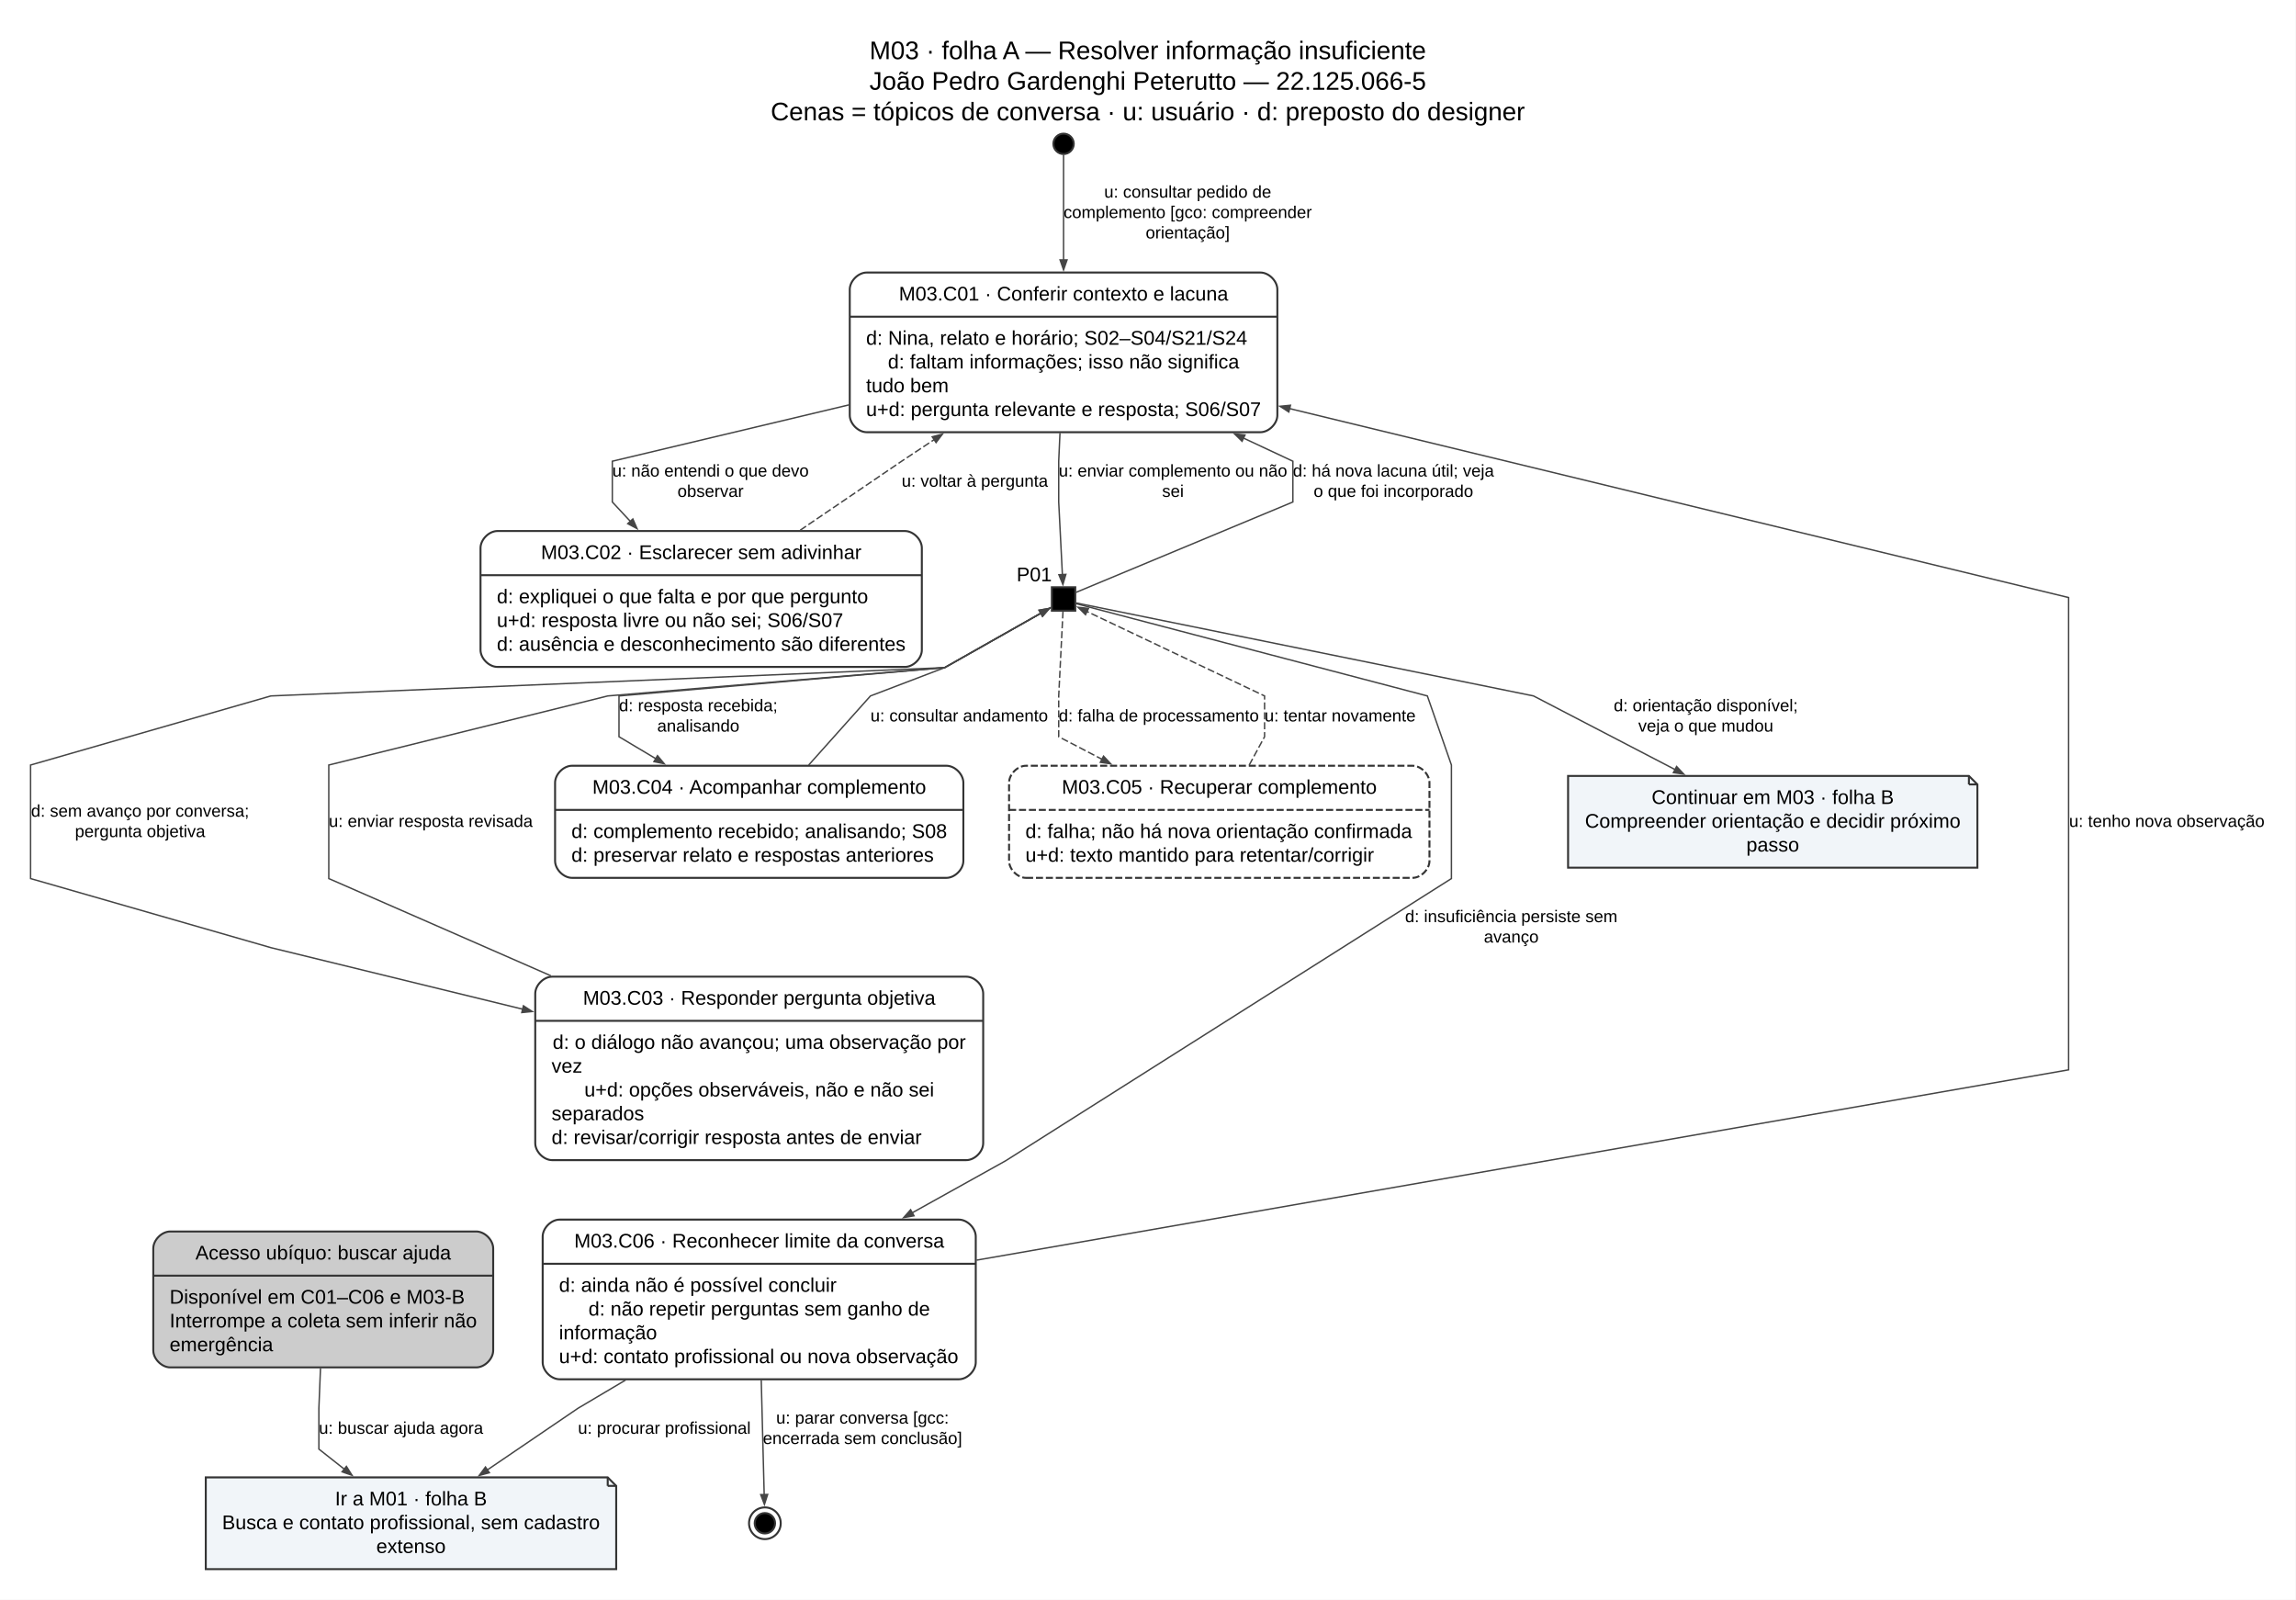
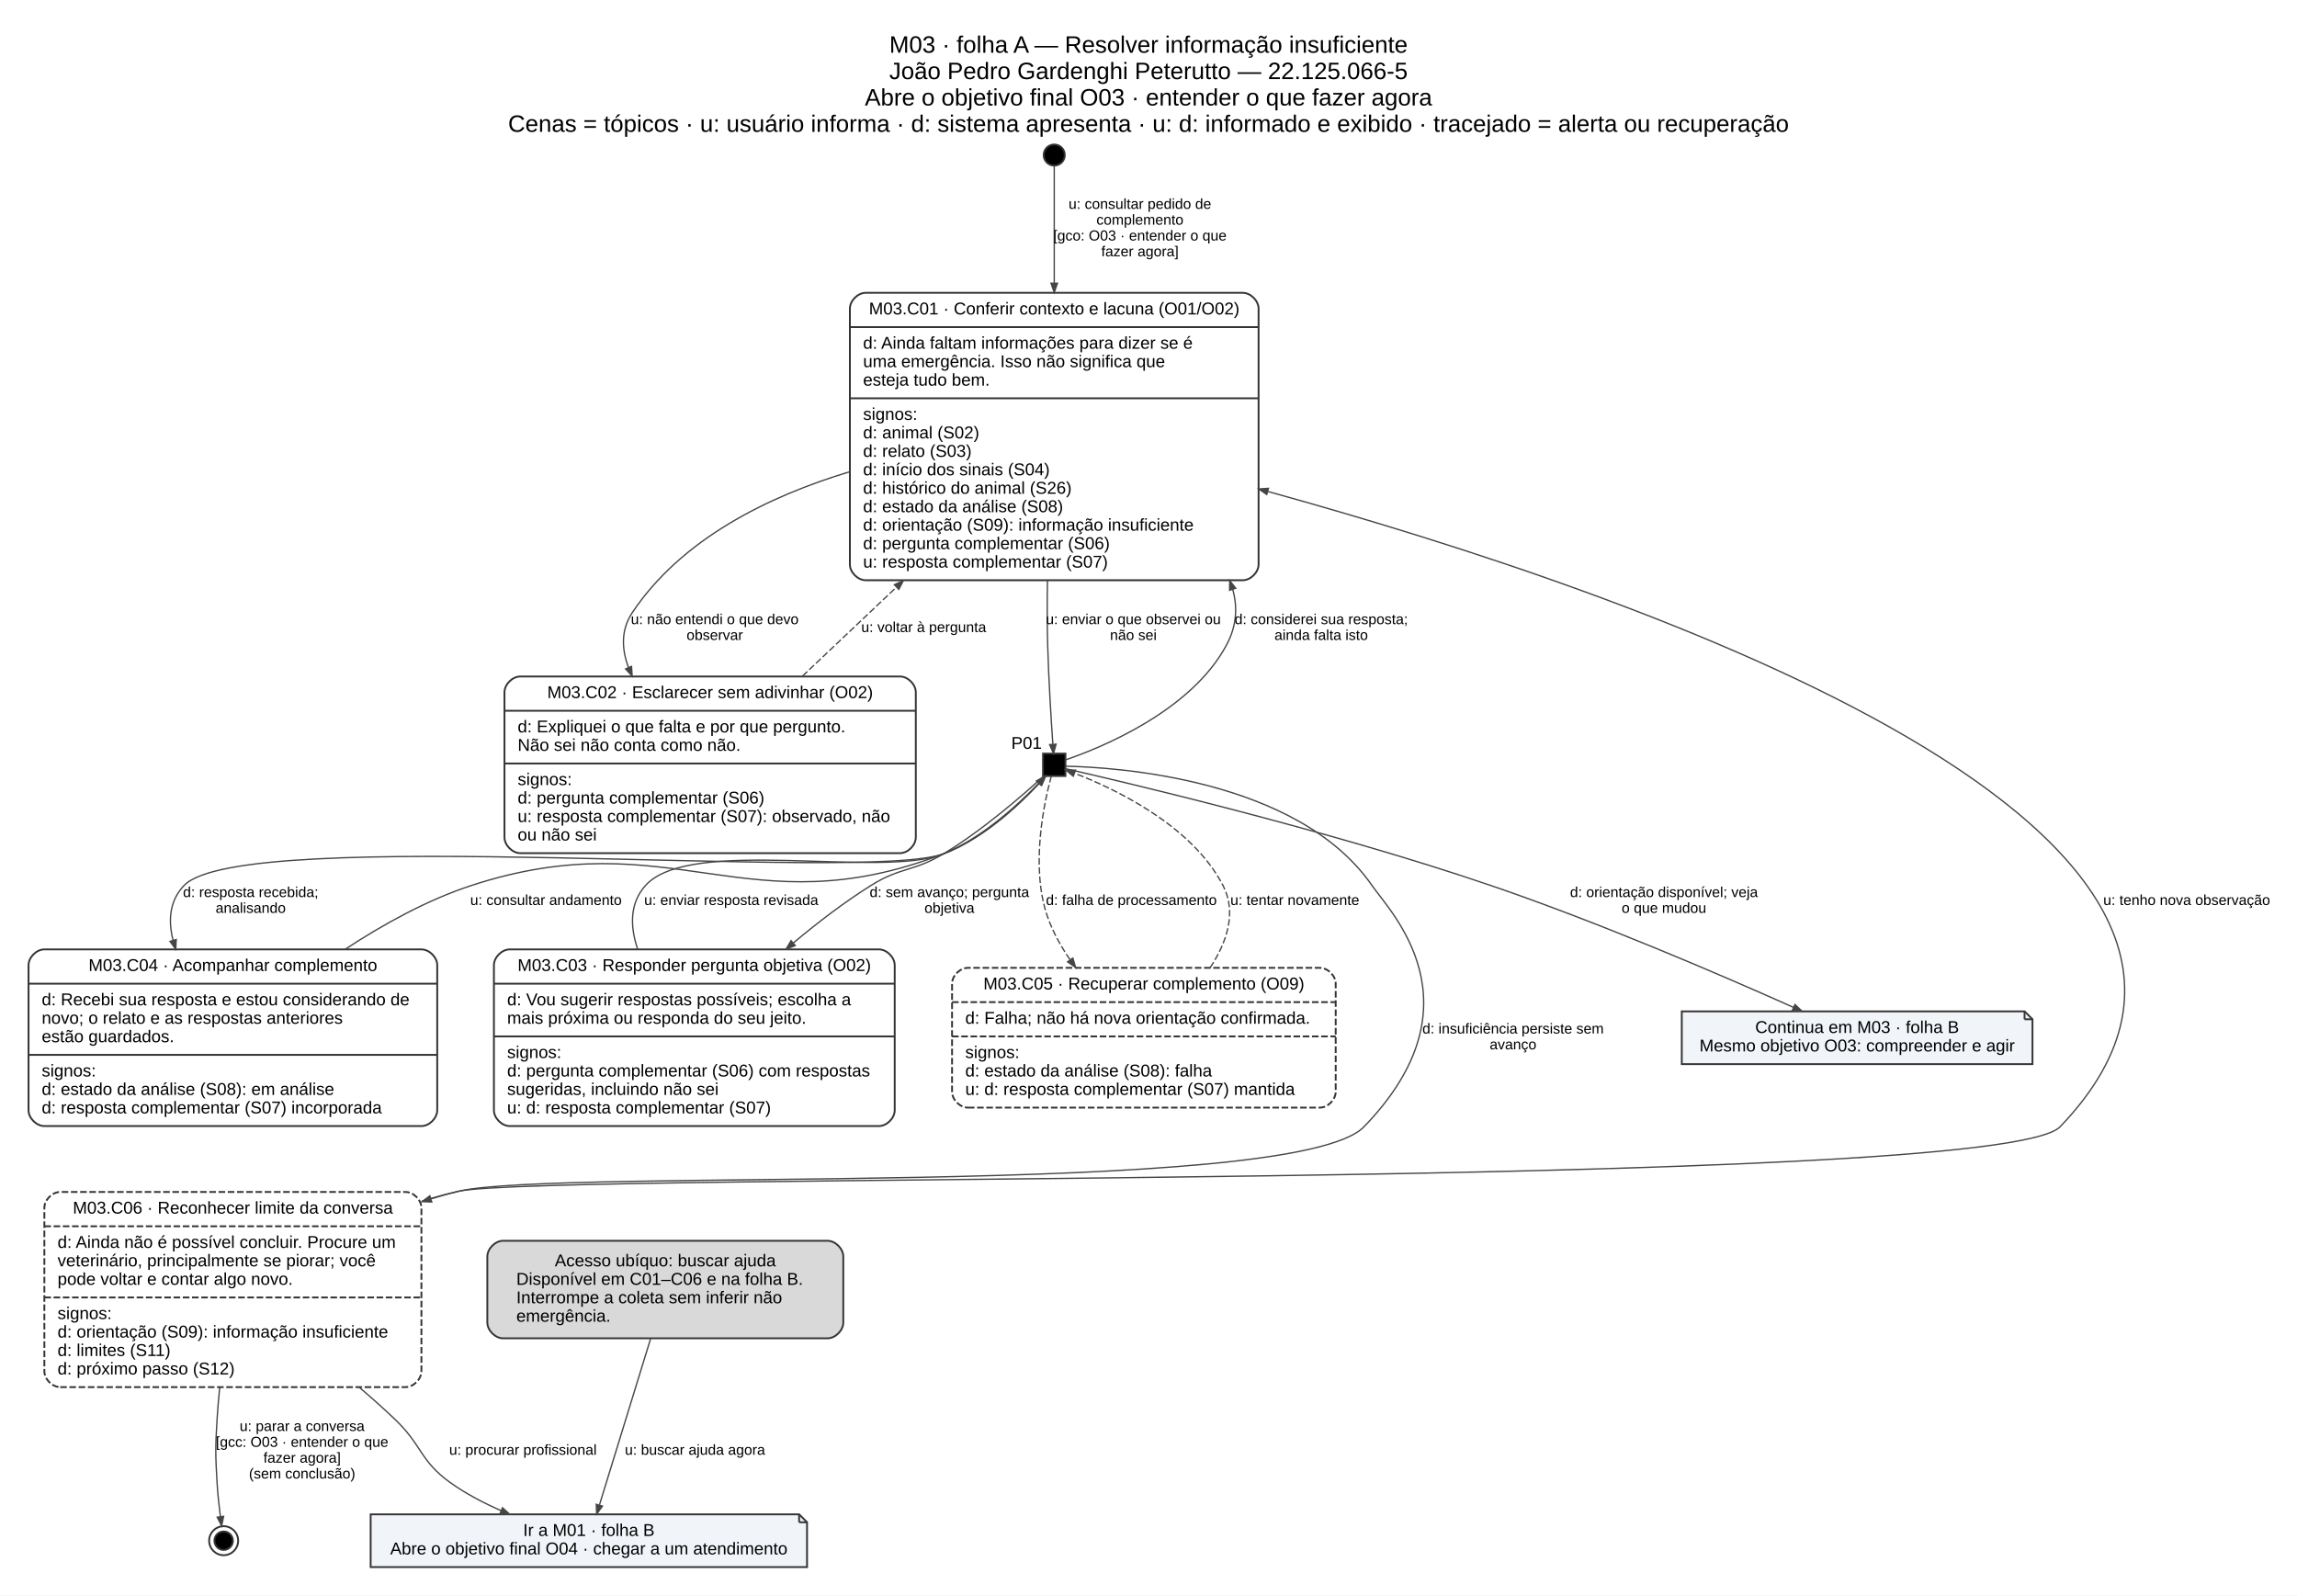
- <svg xmlns="http://www.w3.org/2000/svg" width="1622pt" height="1130pt" viewBox="0.00 0.00 1622.00 1130.00">
-   <g id="graph0" class="graph" transform="scale(1 1) rotate(0) translate(21.6 1108.4)">
-     <polygon fill="white" stroke="none" points="-21.6,21.6 -21.6,-1108.4 1600.11,-1108.4 1600.11,21.6 -21.6,21.6" />
-     <text xml:space="preserve" text-anchor="middle" x="789.25" y="-1066.6" font-family="Arial" font-size="18.00">M03 · folha A — Resolver informação insuficiente</text>
-     <text xml:space="preserve" text-anchor="middle" x="789.25" y="-1045" font-family="Arial" font-size="18.00">João Pedro Gardenghi Peterutto — 22.125.066-5</text>
-     <text xml:space="preserve" text-anchor="middle" x="789.25" y="-1023.4" font-family="Arial" font-size="18.00">Cenas = tópicos de conversa · u: usuário · d: preposto do designer</text>
+ <svg xmlns="http://www.w3.org/2000/svg" width="1742pt" height="1210pt" viewBox="0.00 0.00 1742.20 1210.20">
+   <g id="graph0" class="graph" transform="scale(1 1) rotate(0) translate(21.6 1188.6)">
+     <polygon fill="white" stroke="transparent" points="-21.6,21.6 -21.6,-1188.6 1720.6,-1188.6 1720.6,21.6 -21.6,21.6" />
+     <text text-anchor="middle" x="849.5" y="-1148.6" font-family="Arial" font-size="18.00">M03 · folha A — Resolver informação insuficiente</text>
+     <text text-anchor="middle" x="849.5" y="-1128.6" font-family="Arial" font-size="18.00">João Pedro Gardenghi Peterutto — 22.125.066-5</text>
+     <text text-anchor="middle" x="849.5" y="-1108.6" font-family="Arial" font-size="18.00">Abre o objetivo final O03 · entender o que fazer agora</text>
+     <text text-anchor="middle" x="849.5" y="-1088.6" font-family="Arial" font-size="18.00">Cenas = tópicos · u: usuário informa · d: sistema apresenta · u: d: informado e exibido · tracejado = alerta ou recuperação</text>
    <g id="node1" class="node">
-       <path fill="none" stroke="#343434" stroke-width="1.4" d="M590.71,-803.1C590.71,-803.1 868.78,-803.1 868.78,-803.1 874.78,-803.1 880.78,-809.1 880.78,-815.1 880.78,-815.1 880.78,-903.9 880.78,-903.9 880.78,-909.9 874.78,-915.9 868.78,-915.9 868.78,-915.9 590.71,-915.9 590.71,-915.9 584.71,-915.9 578.71,-909.9 578.71,-903.9 578.71,-903.9 578.71,-815.1 578.71,-815.1 578.71,-809.1 584.71,-803.1 590.71,-803.1" />
-       <text xml:space="preserve" text-anchor="middle" x="729.75" y="-896.1" font-family="Arial" font-size="14.00">M03.C01 · Conferir contexto e lacuna</text>
-       <polyline fill="none" stroke="#343434" stroke-width="1.4" points="578.71,-884.7 880.78,-884.7" />
-       <text xml:space="preserve" text-anchor="start" x="590.23" y="-864.9" font-family="Arial" font-size="14.00">d: Nina, relato e horário; S02–S04/S21/S24</text>
-       <text xml:space="preserve" text-anchor="middle" x="729.75" y="-848.1" font-family="Arial" font-size="14.00">d: faltam informações; isso não significa</text>
-       <text xml:space="preserve" text-anchor="start" x="590.23" y="-831.3" font-family="Arial" font-size="14.00">tudo bem</text>
-       <text xml:space="preserve" text-anchor="start" x="590.23" y="-814.5" font-family="Arial" font-size="14.00">u+d: pergunta relevante e resposta; S06/S07</text>
+       <ellipse fill="black" stroke="#343434" stroke-width="1.4" cx="778" cy="-1071" rx="8" ry="8" />
+     </g>
+     <g id="node2" class="node">
+       <path fill="none" stroke="#343434" stroke-width="1.4" d="M635,-748.5C635,-748.5 921,-748.5 921,-748.5 927,-748.5 933,-754.5 933,-760.5 933,-760.5 933,-954.5 933,-954.5 933,-960.5 927,-966.5 921,-966.5 921,-966.5 635,-966.5 635,-966.5 629,-966.5 623,-960.5 623,-954.5 623,-954.5 623,-760.5 623,-760.5 623,-754.5 629,-748.5 635,-748.5" />
+       <text text-anchor="middle" x="778" y="-950.1" font-family="Arial" font-size="13.00">M03.C01 · Conferir contexto e lacuna (O01/O02)</text>
+       <polyline fill="none" stroke="#343434" stroke-width="1.4" points="623,-940.5 933,-940.5 " />
+       <text text-anchor="start" x="633" y="-924.1" font-family="Arial" font-size="13.00">d: Ainda faltam informações para dizer se é</text>
+       <text text-anchor="start" x="633" y="-910.1" font-family="Arial" font-size="13.00"> uma emergência. Isso não significa que</text>
+       <text text-anchor="start" x="633" y="-896.1" font-family="Arial" font-size="13.00"> esteja tudo bem.</text>
+       <polyline fill="none" stroke="#343434" stroke-width="1.4" points="623,-886.5 933,-886.5 " />
+       <text text-anchor="start" x="633" y="-870.1" font-family="Arial" font-size="13.00">signos:</text>
+       <text text-anchor="start" x="633" y="-856.1" font-family="Arial" font-size="13.00">d: animal (S02)</text>
+       <text text-anchor="start" x="633" y="-842.1" font-family="Arial" font-size="13.00">d: relato (S03)</text>
+       <text text-anchor="start" x="633" y="-828.1" font-family="Arial" font-size="13.00">d: início dos sinais (S04)</text>
+       <text text-anchor="start" x="633" y="-814.1" font-family="Arial" font-size="13.00">d: histórico do animal (S26)</text>
+       <text text-anchor="start" x="633" y="-800.1" font-family="Arial" font-size="13.00">d: estado da análise (S08)</text>
+       <text text-anchor="start" x="633" y="-786.1" font-family="Arial" font-size="13.00">d: orientação (S09): informação insuficiente</text>
+       <text text-anchor="start" x="633" y="-772.1" font-family="Arial" font-size="13.00">d: pergunta complementar (S06)</text>
+       <text text-anchor="start" x="633" y="-758.1" font-family="Arial" font-size="13.00">u: resposta complementar (S07)</text>
+     </g>
+     <g id="edge2" class="edge">
+       <path fill="none" stroke="#454545" d="M778,-1062.96C778,-1048.12 778,-1011.83 778,-973.87" />
+       <polygon fill="#454545" stroke="#454545" points="780.45,-973.77 778,-966.77 775.55,-973.77 780.45,-973.77" />
+       <text text-anchor="middle" x="843" y="-1030.2" font-family="Arial" font-size="11.00">u: consultar pedido de</text>
+       <text text-anchor="middle" x="843" y="-1018.2" font-family="Arial" font-size="11.00">complemento</text>
+       <text text-anchor="middle" x="843" y="-1006.2" font-family="Arial" font-size="11.00">[gco: O03 · entender o que</text>
+       <text text-anchor="middle" x="843" y="-994.2" font-family="Arial" font-size="11.00">fazer agora]</text>
    </g>
    <g id="node3" class="node">
-       <path fill="none" stroke="#343434" stroke-width="1.4" d="M329.86,-637.3C329.86,-637.3 617.63,-637.3 617.63,-637.3 623.63,-637.3 629.63,-643.3 629.63,-649.3 629.63,-649.3 629.63,-721.3 629.63,-721.3 629.63,-727.3 623.63,-733.3 617.63,-733.3 617.63,-733.3 329.86,-733.3 329.86,-733.3 323.86,-733.3 317.86,-727.3 317.86,-721.3 317.86,-721.3 317.86,-649.3 317.86,-649.3 317.86,-643.3 323.86,-637.3 329.86,-637.3" />
-       <text xml:space="preserve" text-anchor="middle" x="473.75" y="-713.5" font-family="Arial" font-size="14.00">M03.C02 · Esclarecer sem adivinhar</text>
-       <polyline fill="none" stroke="#343434" stroke-width="1.4" points="317.86,-702.1 629.63,-702.1" />
-       <text xml:space="preserve" text-anchor="start" x="329.38" y="-682.3" font-family="Arial" font-size="14.00">d: expliquei o que falta e por que pergunto</text>
-       <text xml:space="preserve" text-anchor="start" x="329.38" y="-665.5" font-family="Arial" font-size="14.00">u+d: resposta livre ou não sei; S06/S07</text>
-       <text xml:space="preserve" text-anchor="start" x="329.38" y="-648.7" font-family="Arial" font-size="14.00">d: ausência e desconhecimento são diferentes</text>
+       <path fill="none" stroke="#343434" stroke-width="1.4" d="M373,-541.5C373,-541.5 661,-541.5 661,-541.5 667,-541.5 673,-547.5 673,-553.5 673,-553.5 673,-663.5 673,-663.5 673,-669.5 667,-675.5 661,-675.5 661,-675.5 373,-675.5 373,-675.5 367,-675.5 361,-669.5 361,-663.5 361,-663.5 361,-553.5 361,-553.5 361,-547.5 367,-541.5 373,-541.5" />
+       <text text-anchor="middle" x="517" y="-659.1" font-family="Arial" font-size="13.00">M03.C02 · Esclarecer sem adivinhar (O02)</text>
+       <polyline fill="none" stroke="#343434" stroke-width="1.4" points="361,-649.5 673,-649.5 " />
+       <text text-anchor="start" x="371" y="-633.1" font-family="Arial" font-size="13.00">d: Expliquei o que falta e por que pergunto.</text>
+       <text text-anchor="start" x="371" y="-619.1" font-family="Arial" font-size="13.00"> Não sei não conta como não.</text>
+       <polyline fill="none" stroke="#343434" stroke-width="1.4" points="361,-609.5 673,-609.5 " />
+       <text text-anchor="start" x="371" y="-593.1" font-family="Arial" font-size="13.00">signos:</text>
+       <text text-anchor="start" x="371" y="-579.1" font-family="Arial" font-size="13.00">d: pergunta complementar (S06)</text>
+       <text text-anchor="start" x="371" y="-565.1" font-family="Arial" font-size="13.00">u: resposta complementar (S07): observado, não</text>
+       <text text-anchor="start" x="371" y="-551.1" font-family="Arial" font-size="13.00"> ou não sei</text>
+     </g>
+     <g id="edge3" class="edge">
+       <path fill="none" stroke="#454545" d="M622.84,-830.79C560.76,-812.06 495.25,-779.74 458,-724 449.27,-710.94 449.78,-696.43 455.1,-682.24" />
+       <polygon fill="#454545" stroke="#454545" points="457.38,-683.15 457.87,-675.75 452.87,-681.23 457.38,-683.15" />
+       <text text-anchor="middle" x="520.5" y="-715.2" font-family="Arial" font-size="11.00">u: não entendi o que devo</text>
+       <text text-anchor="middle" x="520.5" y="-703.2" font-family="Arial" font-size="11.00">observar</text>
+     </g>
+     <g id="node5" class="node">
+       <polygon fill="black" stroke="#343434" stroke-width="1.4" points="786.5,-617 769.5,-617 769.5,-600 786.5,-600 786.5,-617" />
+       <text text-anchor="middle" x="757" y="-620.6" font-family="Arial" font-size="13.00">P01</text>
+     </g>
+     <g id="edge5" class="edge">
+       <path fill="none" stroke="#454545" d="M772.87,-748.32C772.58,-732.13 772.57,-715.62 773,-700 773.74,-673.26 775.7,-642.14 776.94,-624.23" />
+       <polygon fill="#454545" stroke="#454545" points="779.4,-624.16 777.45,-617 774.51,-623.81 779.4,-624.16" />
+       <text text-anchor="middle" x="838" y="-715.2" font-family="Arial" font-size="11.00">u: enviar o que observei ou</text>
+       <text text-anchor="middle" x="838" y="-703.2" font-family="Arial" font-size="11.00">não sei</text>
    </g>
    <g id="edge4" class="edge">
-       <path fill="none" stroke="#454545" d="M578.29,-822.44C496.04,-802.86 410.97,-782.6 410.97,-782.6 410.97,-782.6 410.97,-753.8 410.97,-753.8 410.97,-753.8 416.32,-748.04 423.9,-739.9" />
-       <polygon fill="#454545" stroke="#454545" points="425.46,-741.82 428.43,-735.02 421.87,-738.48 425.46,-741.82" />
-       <text xml:space="preserve" text-anchor="middle" x="480.36" y="-771.8" font-family="Arial" font-size="12.00">u: não entendi o que devo</text>
-       <text xml:space="preserve" text-anchor="middle" x="480.36" y="-757.4" font-family="Arial" font-size="12.00">observar</text>
-     </g>
-     <g id="node5" class="node">
-       <polygon fill="black" stroke="#343434" stroke-width="1.4" points="738.03,-693.58 721.47,-693.58 721.47,-677.02 738.03,-677.02 738.03,-693.58" />
-       <text xml:space="preserve" text-anchor="middle" x="709.01" y="-697.78" font-family="Arial" font-size="14.00">P01</text>
+       <path fill="none" stroke="#454545" stroke-dasharray="5,2" d="M587.09,-675.83C609.05,-696.61 633.94,-720.17 658.33,-743.25" />
+       <polygon fill="#454545" stroke="#454545" points="656.75,-745.13 663.52,-748.16 660.12,-741.57 656.75,-745.13" />
+       <text text-anchor="middle" x="679" y="-709.2" font-family="Arial" font-size="11.00">u: voltar à pergunta</text>
+     </g>
+     <g id="node4" class="node">
+       <path fill="none" stroke="#343434" stroke-width="1.4" d="M365,-334.5C365,-334.5 645,-334.5 645,-334.5 651,-334.5 657,-340.5 657,-346.5 657,-346.5 657,-456.5 657,-456.5 657,-462.5 651,-468.5 645,-468.5 645,-468.5 365,-468.5 365,-468.5 359,-468.5 353,-462.5 353,-456.5 353,-456.5 353,-346.5 353,-346.5 353,-340.5 359,-334.5 365,-334.5" />
+       <text text-anchor="middle" x="505" y="-452.1" font-family="Arial" font-size="13.00">M03.C03 · Responder pergunta objetiva (O02)</text>
+       <polyline fill="none" stroke="#343434" stroke-width="1.4" points="353,-442.5 657,-442.5 " />
+       <text text-anchor="start" x="363" y="-426.1" font-family="Arial" font-size="13.00">d: Vou sugerir respostas possíveis; escolha a</text>
+       <text text-anchor="start" x="363" y="-412.1" font-family="Arial" font-size="13.00"> mais próxima ou responda do seu jeito.</text>
+       <polyline fill="none" stroke="#343434" stroke-width="1.4" points="353,-402.5 657,-402.5 " />
+       <text text-anchor="start" x="363" y="-386.1" font-family="Arial" font-size="13.00">signos:</text>
+       <text text-anchor="start" x="363" y="-372.1" font-family="Arial" font-size="13.00">d: pergunta complementar (S06) com respostas</text>
+       <text text-anchor="start" x="363" y="-358.1" font-family="Arial" font-size="13.00"> sugeridas, incluindo não sei</text>
+       <text text-anchor="start" x="363" y="-344.1" font-family="Arial" font-size="13.00">u: d: resposta complementar (S07)</text>
+     </g>
+     <g id="edge9" class="edge">
+       <path fill="none" stroke="#454545" d="M462.02,-468.65C456.23,-485.93 455.85,-503.49 468,-517 501.77,-554.55 647.24,-521.91 694,-541 723.45,-553.03 751.03,-578.66 766.11,-594.35" />
+       <polygon fill="#454545" stroke="#454545" points="764.5,-596.22 771.07,-599.64 768.07,-592.86 764.5,-596.22" />
+       <text text-anchor="middle" x="533" y="-502.2" font-family="Arial" font-size="11.00">u: enviar resposta revisada</text>
+     </g>
+     <g id="edge10" class="edge">
+       <path fill="none" stroke="#454545" d="M786.56,-612.24C811.16,-620.63 882.03,-648.59 909,-700 916.36,-714.03 917.15,-727.93 913.45,-741.32" />
+       <polygon fill="#454545" stroke="#454545" points="911.02,-740.86 911.11,-748.27 915.66,-742.42 911.02,-740.86" />
+       <text text-anchor="middle" x="980.5" y="-715.2" font-family="Arial" font-size="11.00">d: considerei sua resposta;</text>
+       <text text-anchor="middle" x="980.5" y="-703.2" font-family="Arial" font-size="11.00">ainda falta isto</text>
+     </g>
+     <g id="edge8" class="edge">
+       <path fill="none" stroke="#454545" d="M769.71,-599.73C755.23,-586.42 723.98,-558.99 694,-541 671.13,-527.28 661.61,-531.15 639,-517 618.9,-504.42 598.69,-488.97 580.28,-473.53" />
+       <polygon fill="#454545" stroke="#454545" points="581.56,-471.4 574.63,-468.74 578.39,-475.14 581.56,-471.4" />
+       <text text-anchor="middle" x="698.5" y="-508.2" font-family="Arial" font-size="11.00">d: sem avanço; pergunta</text>
+       <text text-anchor="middle" x="698.5" y="-496.2" font-family="Arial" font-size="11.00">objetiva</text>
+     </g>
+     <g id="node6" class="node">
+       <path fill="none" stroke="#343434" stroke-width="1.4" d="M12,-334.5C12,-334.5 298,-334.5 298,-334.5 304,-334.5 310,-340.5 310,-346.5 310,-346.5 310,-456.5 310,-456.5 310,-462.5 304,-468.5 298,-468.5 298,-468.5 12,-468.5 12,-468.5 6,-468.5 0,-462.5 0,-456.5 0,-456.5 0,-346.5 0,-346.5 0,-340.5 6,-334.5 12,-334.5" />
+       <text text-anchor="middle" x="155" y="-452.1" font-family="Arial" font-size="13.00">M03.C04 · Acompanhar complemento</text>
+       <polyline fill="none" stroke="#343434" stroke-width="1.4" points="0,-442.5 310,-442.5 " />
+       <text text-anchor="start" x="10" y="-426.1" font-family="Arial" font-size="13.00">d: Recebi sua resposta e estou considerando de</text>
+       <text text-anchor="start" x="10" y="-412.1" font-family="Arial" font-size="13.00"> novo; o relato e as respostas anteriores</text>
+       <text text-anchor="start" x="10" y="-398.1" font-family="Arial" font-size="13.00"> estão guardados.</text>
+       <polyline fill="none" stroke="#343434" stroke-width="1.4" points="0,-388.5 310,-388.5 " />
+       <text text-anchor="start" x="10" y="-372.1" font-family="Arial" font-size="13.00">signos:</text>
+       <text text-anchor="start" x="10" y="-358.1" font-family="Arial" font-size="13.00">d: estado da análise (S08): em análise</text>
+       <text text-anchor="start" x="10" y="-344.1" font-family="Arial" font-size="13.00">d: resposta complementar (S07) incorporada</text>
    </g>
    <g id="edge6" class="edge">
-       <path fill="none" stroke="#454545" d="M727.22,-802.54C726.71,-791.17 726.32,-782.6 726.32,-782.6 726.32,-782.6 726.32,-753.8 726.32,-753.8 726.32,-753.8 727.91,-722.48 728.92,-702.51" />
-       <polygon fill="#454545" stroke="#454545" points="731.37,-702.67 729.28,-695.55 726.47,-702.42 731.37,-702.67" />
-       <text xml:space="preserve" text-anchor="middle" x="807.03" y="-771.8" font-family="Arial" font-size="12.00">u: enviar complemento ou não</text>
-       <text xml:space="preserve" text-anchor="middle" x="807.03" y="-757.4" font-family="Arial" font-size="12.00">sei</text>
-     </g>
-     <g id="node2" class="node">
-       <ellipse fill="black" stroke="#343434" stroke-width="1.4" cx="729.75" cy="-1006.8" rx="7.2" ry="7.2" />
-     </g>
-     <g id="edge3" class="edge">
-       <path fill="none" stroke="#454545" d="M729.75,-999.18C729.75,-985.78 729.75,-954.21 729.75,-924.57" />
-       <polygon fill="#454545" stroke="#454545" points="732.2,-924.79 729.75,-917.79 727.3,-924.79 732.2,-924.79" />
-       <text xml:space="preserve" text-anchor="middle" x="817.46" y="-968.8" font-family="Arial" font-size="12.00">u: consultar pedido de</text>
-       <text xml:space="preserve" text-anchor="middle" x="817.46" y="-954.4" font-family="Arial" font-size="12.00">complemento [gco: compreender</text>
-       <text xml:space="preserve" text-anchor="middle" x="817.46" y="-940" font-family="Arial" font-size="12.00">orientação]</text>
-     </g>
-     <g id="edge5" class="edge">
-       <path fill="none" stroke="#454545" stroke-dasharray="5,2" d="M543.72,-733.89C579.39,-758.15 615.35,-782.6 615.35,-782.6 615.35,-782.6 624.89,-788.93 638.45,-797.93" />
-       <polygon fill="#454545" stroke="#454545" points="636.96,-799.88 644.15,-801.71 639.67,-795.79 636.96,-799.88" />
-       <text xml:space="preserve" text-anchor="middle" x="667.05" y="-764.6" font-family="Arial" font-size="12.00">u: voltar à pergunta</text>
-     </g>
-     <g id="node4" class="node">
-       <path fill="none" stroke="#343434" stroke-width="1.4" d="M368.52,-288.9C368.52,-288.9 660.97,-288.9 660.97,-288.9 666.97,-288.9 672.97,-294.9 672.97,-300.9 672.97,-300.9 672.97,-406.5 672.97,-406.5 672.97,-412.5 666.97,-418.5 660.97,-418.5 660.97,-418.5 368.52,-418.5 368.52,-418.5 362.52,-418.5 356.52,-412.5 356.52,-406.5 356.52,-406.5 356.52,-300.9 356.52,-300.9 356.52,-294.9 362.52,-288.9 368.52,-288.9" />
-       <text xml:space="preserve" text-anchor="middle" x="514.75" y="-398.7" font-family="Arial" font-size="14.00">M03.C03 · Responder pergunta objetiva</text>
-       <polyline fill="none" stroke="#343434" stroke-width="1.4" points="356.52,-387.3 672.97,-387.3" />
-       <text xml:space="preserve" text-anchor="middle" x="514.75" y="-367.5" font-family="Arial" font-size="14.00">d: o diálogo não avançou; uma observação por</text>
-       <text xml:space="preserve" text-anchor="start" x="368.04" y="-350.7" font-family="Arial" font-size="14.00">vez</text>
-       <text xml:space="preserve" text-anchor="middle" x="514.75" y="-333.9" font-family="Arial" font-size="14.00">u+d: opções observáveis, não e não sei</text>
-       <text xml:space="preserve" text-anchor="start" x="368.04" y="-317.1" font-family="Arial" font-size="14.00">separados</text>
-       <text xml:space="preserve" text-anchor="start" x="368.04" y="-300.3" font-family="Arial" font-size="14.00">d: revisar/corrigir resposta antes de enviar</text>
-     </g>
-     <g id="edge10" class="edge">
-       <path fill="none" stroke="#454545" d="M367.61,-419.11C289.99,-453.08 210.67,-487.8 210.67,-487.8 210.67,-487.8 210.67,-568 210.67,-568 210.67,-568 407.75,-616.8 407.75,-616.8 407.75,-616.8 645.75,-636.8 645.75,-636.8 645.75,-636.8 689.6,-661.6 713.94,-675.36" />
-       <polygon fill="#454545" stroke="#454545" points="712.46,-677.34 719.76,-678.65 714.87,-673.07 712.46,-677.34" />
-       <text xml:space="preserve" text-anchor="middle" x="282.71" y="-524.3" font-family="Arial" font-size="12.00">u: enviar resposta revisada</text>
+       <path fill="none" stroke="#454545" d="M771.56,-599.9C758.62,-585.28 727.83,-553.56 694,-541 633.95,-518.7 162.34,-563.23 118,-517 106.96,-505.49 105.8,-490.67 109.59,-475.54" />
+       <polygon fill="#454545" stroke="#454545" points="112.02,-475.98 111.67,-468.57 107.32,-474.58 112.02,-475.98" />
+       <text text-anchor="middle" x="168.5" y="-508.2" font-family="Arial" font-size="11.00">d: resposta recebida;</text>
+       <text text-anchor="middle" x="168.5" y="-496.2" font-family="Arial" font-size="11.00">analisando</text>
+     </g>
+     <g id="node7" class="node">
+       <path fill="none" stroke="#343434" stroke-width="1.4" stroke-dasharray="5,2" d="M712.5,-348.5C712.5,-348.5 979.5,-348.5 979.5,-348.5 985.5,-348.5 991.5,-354.5 991.5,-360.5 991.5,-360.5 991.5,-442.5 991.5,-442.5 991.5,-448.5 985.5,-454.5 979.5,-454.5 979.5,-454.5 712.5,-454.5 712.5,-454.5 706.5,-454.5 700.5,-448.5 700.5,-442.5 700.5,-442.5 700.5,-360.5 700.5,-360.5 700.5,-354.5 706.5,-348.5 712.5,-348.5" />
+       <text text-anchor="middle" x="846" y="-438.1" font-family="Arial" font-size="13.00">M03.C05 · Recuperar complemento (O09)</text>
+       <polyline fill="none" stroke="#343434" stroke-width="1.4" stroke-dasharray="5,2" points="700.5,-428.5 991.5,-428.5 " />
+       <text text-anchor="start" x="710.5" y="-412.1" font-family="Arial" font-size="13.00">d: Falha; não há nova orientação confirmada.</text>
+       <polyline fill="none" stroke="#343434" stroke-width="1.4" stroke-dasharray="5,2" points="700.5,-402.5 991.5,-402.5 " />
+       <text text-anchor="start" x="710.5" y="-386.1" font-family="Arial" font-size="13.00">signos:</text>
+       <text text-anchor="start" x="710.5" y="-372.1" font-family="Arial" font-size="13.00">d: estado da análise (S08): falha</text>
+       <text text-anchor="start" x="710.5" y="-358.1" font-family="Arial" font-size="13.00">u: d: resposta complementar (S07) mantida</text>
+     </g>
+     <g id="edge11" class="edge">
+       <path fill="none" stroke="#454545" stroke-dasharray="5,2" d="M775.79,-599.98C770.69,-581.26 759.49,-531.28 773,-493 776.99,-481.7 783.05,-470.78 790.01,-460.66" />
+       <polygon fill="#454545" stroke="#454545" points="792.12,-461.92 794.21,-454.8 788.14,-459.07 792.12,-461.92" />
+       <text text-anchor="middle" x="836.5" y="-502.2" font-family="Arial" font-size="11.00">d: falha de processamento</text>
    </g>
    <g id="node8" class="node">
-       <path fill="none" stroke="#343434" stroke-width="1.4" d="M373.77,-134.1C373.77,-134.1 655.72,-134.1 655.72,-134.1 661.72,-134.1 667.72,-140.1 667.72,-146.1 667.72,-146.1 667.72,-234.9 667.72,-234.9 667.72,-240.9 661.72,-246.9 655.72,-246.9 655.72,-246.9 373.77,-246.9 373.77,-246.9 367.77,-246.9 361.77,-240.9 361.77,-234.9 361.77,-234.9 361.77,-146.1 361.77,-146.1 361.77,-140.1 367.77,-134.1 373.77,-134.1" />
-       <text xml:space="preserve" text-anchor="middle" x="514.75" y="-227.1" font-family="Arial" font-size="14.00">M03.C06 · Reconhecer limite da conversa</text>
-       <polyline fill="none" stroke="#343434" stroke-width="1.4" points="361.77,-215.7 667.72,-215.7" />
-       <text xml:space="preserve" text-anchor="start" x="373.29" y="-195.9" font-family="Arial" font-size="14.00">d: ainda não é possível concluir</text>
-       <text xml:space="preserve" text-anchor="middle" x="514.75" y="-179.1" font-family="Arial" font-size="14.00">d: não repetir perguntas sem ganho de</text>
-       <text xml:space="preserve" text-anchor="start" x="373.29" y="-162.3" font-family="Arial" font-size="14.00">informação</text>
-       <text xml:space="preserve" text-anchor="start" x="373.29" y="-145.5" font-family="Arial" font-size="14.00">u+d: contato profissional ou nova observação</text>
-     </g>
-     <g id="edge11" class="edge">
-       <path fill="none" stroke="#454545" d="M738.46,-689.93C772.1,-703.95 891.75,-753.8 891.75,-753.8 891.75,-753.8 891.75,-782.6 891.75,-782.6 891.75,-782.6 877.12,-789.45 856.65,-799.04" />
-       <polygon fill="#454545" stroke="#454545" points="855.85,-796.71 850.55,-801.9 857.93,-801.15 855.85,-796.71" />
-       <text xml:space="preserve" text-anchor="middle" x="962.79" y="-771.8" font-family="Arial" font-size="12.00">d: há nova lacuna útil; veja</text>
-       <text xml:space="preserve" text-anchor="middle" x="962.79" y="-757.4" font-family="Arial" font-size="12.00">o que foi incorporado</text>
-     </g>
-     <g id="edge9" class="edge">
-       <path fill="none" stroke="#454545" d="M721.07,-679.4C699.61,-667.26 645.75,-636.8 645.75,-636.8 645.75,-636.8 169.75,-616.8 169.75,-616.8 169.75,-616.8 0,-568 0,-568 0,-568 0,-487.8 0,-487.8 0,-487.8 169.75,-439 169.75,-439 169.75,-439 259.63,-417.04 347.64,-395.53" />
-       <polygon fill="#454545" stroke="#454545" points="348.19,-397.92 354.41,-393.88 347.03,-393.16 348.19,-397.92" />
-       <text xml:space="preserve" text-anchor="middle" x="77.37" y="-531.5" font-family="Arial" font-size="12.00">d: sem avanço por conversa;</text>
-       <text xml:space="preserve" text-anchor="middle" x="77.37" y="-517.1" font-family="Arial" font-size="12.00">pergunta objetiva</text>
-     </g>
-     <g id="node6" class="node">
-       <path fill="none" stroke="#343434" stroke-width="1.4" d="M382.53,-488.3C382.53,-488.3 646.96,-488.3 646.96,-488.3 652.96,-488.3 658.96,-494.3 658.96,-500.3 658.96,-500.3 658.96,-555.5 658.96,-555.5 658.96,-561.5 652.96,-567.5 646.96,-567.5 646.96,-567.5 382.53,-567.5 382.53,-567.5 376.53,-567.5 370.53,-561.5 370.53,-555.5 370.53,-555.5 370.53,-500.3 370.53,-500.3 370.53,-494.3 376.53,-488.3 382.53,-488.3" />
-       <text xml:space="preserve" text-anchor="middle" x="514.75" y="-547.7" font-family="Arial" font-size="14.00">M03.C04 · Acompanhar complemento</text>
-       <polyline fill="none" stroke="#343434" stroke-width="1.4" points="370.53,-536.3 658.96,-536.3" />
-       <text xml:space="preserve" text-anchor="start" x="382.05" y="-516.5" font-family="Arial" font-size="14.00">d: complemento recebido; analisando; S08</text>
-       <text xml:space="preserve" text-anchor="start" x="382.05" y="-499.7" font-family="Arial" font-size="14.00">d: preservar relato e respostas anteriores</text>
+       <path fill="none" stroke="#343434" stroke-width="1.4" stroke-dasharray="5,2" d="M24,-136.5C24,-136.5 286,-136.5 286,-136.5 292,-136.5 298,-142.5 298,-148.5 298,-148.5 298,-272.5 298,-272.5 298,-278.5 292,-284.5 286,-284.5 286,-284.5 24,-284.5 24,-284.5 18,-284.5 12,-278.5 12,-272.5 12,-272.5 12,-148.5 12,-148.5 12,-142.5 18,-136.5 24,-136.5" />
+       <text text-anchor="middle" x="155" y="-268.1" font-family="Arial" font-size="13.00">M03.C06 · Reconhecer limite da conversa</text>
+       <polyline fill="none" stroke="#343434" stroke-width="1.4" stroke-dasharray="5,2" points="12,-258.5 298,-258.5 " />
+       <text text-anchor="start" x="22" y="-242.1" font-family="Arial" font-size="13.00">d: Ainda não é possível concluir. Procure um</text>
+       <text text-anchor="start" x="22" y="-228.1" font-family="Arial" font-size="13.00"> veterinário, principalmente se piorar; você</text>
+       <text text-anchor="start" x="22" y="-214.1" font-family="Arial" font-size="13.00"> pode voltar e contar algo novo.</text>
+       <polyline fill="none" stroke="#343434" stroke-width="1.4" stroke-dasharray="5,2" points="12,-204.5 298,-204.5 " />
+       <text text-anchor="start" x="22" y="-188.1" font-family="Arial" font-size="13.00">signos:</text>
+       <text text-anchor="start" x="22" y="-174.1" font-family="Arial" font-size="13.00">d: orientação (S09): informação insuficiente</text>
+       <text text-anchor="start" x="22" y="-160.1" font-family="Arial" font-size="13.00">d: limites (S11)</text>
+       <text text-anchor="start" x="22" y="-146.1" font-family="Arial" font-size="13.00">d: próximo passo (S12)</text>
+     </g>
+     <g id="edge13" class="edge">
+       <path fill="none" stroke="#454545" d="M786.63,-607.45C822.76,-606.72 962.5,-598.56 1019,-517 1033.21,-496.48 1103.04,-427.11 1013,-334 959.8,-278.99 400.36,-303.08 326,-285 319.17,-283.34 312.27,-281.43 305.35,-279.33" />
+       <polygon fill="#454545" stroke="#454545" points="305.85,-276.91 298.44,-277.16 304.38,-281.59 305.85,-276.91" />
+       <text text-anchor="middle" x="1126" y="-404.7" font-family="Arial" font-size="11.00">d: insuficiência persiste sem</text>
+       <text text-anchor="middle" x="1126" y="-392.7" font-family="Arial" font-size="11.00">avanço</text>
+     </g>
+     <g id="node10" class="node">
+       <polygon fill="#f1f5f9" stroke="#343434" stroke-width="1.4" points="1514,-421.5 1254,-421.5 1254,-381.5 1520,-381.5 1520,-415.5 1514,-421.5" />
+       <polyline fill="none" stroke="#343434" stroke-width="1.4" points="1514,-421.5 1514,-415.5 " />
+       <polyline fill="none" stroke="#343434" stroke-width="1.4" points="1520,-415.5 1514,-415.5 " />
+       <text text-anchor="middle" x="1387" y="-405.1" font-family="Arial" font-size="13.00">Continua em M03 · folha B</text>
+       <text text-anchor="middle" x="1387" y="-391.1" font-family="Arial" font-size="13.00">Mesmo objetivo O03: compreender e agir</text>
+     </g>
+     <g id="edge14" class="edge">
+       <path fill="none" stroke="#454545" d="M786.56,-605.57C824.71,-596.9 982.98,-559.99 1109,-517 1191.13,-488.98 1283.82,-449.07 1338.73,-424.52" />
+       <polygon fill="#454545" stroke="#454545" points="1339.85,-426.71 1345.23,-421.61 1337.84,-422.24 1339.85,-426.71" />
+       <text text-anchor="middle" x="1240.5" y="-508.2" font-family="Arial" font-size="11.00">d: orientação disponível; veja</text>
+       <text text-anchor="middle" x="1240.5" y="-496.2" font-family="Arial" font-size="11.00">o que mudou</text>
    </g>
    <g id="edge7" class="edge">
-       <path fill="none" stroke="#454545" d="M721.07,-679.4C699.61,-667.26 645.75,-636.8 645.75,-636.8 645.75,-636.8 415.68,-616.8 415.68,-616.8 415.68,-616.8 415.68,-588 415.68,-588 415.68,-588 426.93,-581.29 441.86,-572.38" />
-       <polygon fill="#454545" stroke="#454545" points="442.89,-574.62 447.64,-568.93 440.38,-570.41 442.89,-574.62" />
-       <text xml:space="preserve" text-anchor="middle" x="471.71" y="-606" font-family="Arial" font-size="12.00">d: resposta recebida;</text>
-       <text xml:space="preserve" text-anchor="middle" x="471.71" y="-591.6" font-family="Arial" font-size="12.00">analisando</text>
-     </g>
-     <g id="node7" class="node">
-       <path fill="none" stroke="#343434" stroke-width="1.4" stroke-dasharray="5,2" d="M703.25,-488.3C703.25,-488.3 976.24,-488.3 976.24,-488.3 982.24,-488.3 988.24,-494.3 988.24,-500.3 988.24,-500.3 988.24,-555.5 988.24,-555.5 988.24,-561.5 982.24,-567.5 976.24,-567.5 976.24,-567.5 703.25,-567.5 703.25,-567.5 697.25,-567.5 691.25,-561.5 691.25,-555.5 691.25,-555.5 691.25,-500.3 691.25,-500.3 691.25,-494.3 697.25,-488.3 703.25,-488.3" />
-       <text xml:space="preserve" text-anchor="middle" x="839.75" y="-547.7" font-family="Arial" font-size="14.00">M03.C05 · Recuperar complemento</text>
-       <polyline fill="none" stroke="#343434" stroke-width="1.4" stroke-dasharray="5,2" points="691.25,-536.3 988.24,-536.3" />
-       <text xml:space="preserve" text-anchor="start" x="702.77" y="-516.5" font-family="Arial" font-size="14.00">d: falha; não há nova orientação confirmada</text>
-       <text xml:space="preserve" text-anchor="start" x="702.77" y="-499.7" font-family="Arial" font-size="14.00">u+d: texto mantido para retentar/corrigir</text>
+       <path fill="none" stroke="#454545" d="M240.33,-468.69C269.19,-487.64 302.6,-506.1 336,-517 487.6,-566.48 545.22,-483.59 694,-541 723.98,-552.57 751.76,-578.81 766.65,-594.65" />
+       <polygon fill="#454545" stroke="#454545" points="764.99,-596.47 771.53,-599.97 768.6,-593.16 764.99,-596.47" />
+       <text text-anchor="middle" x="392.5" y="-502.2" font-family="Arial" font-size="11.00">u: consultar andamento</text>
    </g>
    <g id="edge12" class="edge">
-       <path fill="none" stroke="#454545" stroke-dasharray="5,2" d="M729.35,-676.56C728.45,-658.83 726.32,-616.8 726.32,-616.8 726.32,-616.8 726.32,-588 726.32,-588 726.32,-588 739.68,-581.04 757.22,-571.9" />
-       <polygon fill="#454545" stroke="#454545" points="757.99,-574.26 763.07,-568.86 755.73,-569.92 757.99,-574.26" />
-       <text xml:space="preserve" text-anchor="middle" x="797.04" y="-598.8" font-family="Arial" font-size="12.00">d: falha de processamento</text>
-     </g>
-     <g id="edge14" class="edge">
-       <path fill="none" stroke="#454545" d="M738.59,-681.98C783.78,-670.11 986.75,-616.8 986.75,-616.8 986.75,-616.8 1003.75,-568 1003.75,-568 1003.75,-568 1003.75,-487.8 1003.75,-487.8 1003.75,-487.8 688.75,-288.4 688.75,-288.4 688.75,-288.4 658.15,-271.36 622.62,-251.58" />
-       <polygon fill="#454545" stroke="#454545" points="624.09,-249.59 616.78,-248.32 621.7,-253.87 624.09,-249.59" />
-       <text xml:space="preserve" text-anchor="middle" x="1046.02" y="-457" font-family="Arial" font-size="12.00">d: insuficiência persiste sem</text>
-       <text xml:space="preserve" text-anchor="middle" x="1046.02" y="-442.6" font-family="Arial" font-size="12.00">avanço</text>
+       <path fill="none" stroke="#454545" stroke-dasharray="5,2" d="M896.25,-454.6C909.06,-474.15 916.58,-496.57 906,-517 882,-563.37 822.08,-591.07 793.56,-602.04" />
+       <polygon fill="#454545" stroke="#454545" points="792.42,-599.84 786.71,-604.58 794.13,-604.44 792.42,-599.84" />
+       <text text-anchor="middle" x="960.5" y="-502.2" font-family="Arial" font-size="11.00">u: tentar novamente</text>
+     </g>
+     <g id="edge15" class="edge">
+       <path fill="none" stroke="#454545" d="M298.35,-277.52C307.59,-280.4 316.86,-282.94 326,-285 391.9,-299.87 1494.27,-285.21 1541,-334 1753.48,-555.84 1222.12,-737.95 940.12,-815.79" />
+       <polygon fill="#454545" stroke="#454545" points="939.2,-813.51 933.1,-817.73 940.5,-818.23 939.2,-813.51" />
+       <text text-anchor="middle" x="1637" y="-502.2" font-family="Arial" font-size="11.00">u: tenho nova observação</text>
+     </g>
+     <g id="node11" class="node">
+       <polygon fill="#f1f5f9" stroke="#343434" stroke-width="1.4" points="584.5,-40 259.5,-40 259.5,0 590.5,0 590.5,-34 584.5,-40" />
+       <polyline fill="none" stroke="#343434" stroke-width="1.4" points="584.5,-40 584.5,-34 " />
+       <polyline fill="none" stroke="#343434" stroke-width="1.4" points="590.5,-34 584.5,-34 " />
+       <text text-anchor="middle" x="425" y="-23.6" font-family="Arial" font-size="13.00">Ir a M01 · folha B</text>
+       <text text-anchor="middle" x="425" y="-9.6" font-family="Arial" font-size="13.00">Abre o objetivo final O04 · chegar a um atendimento</text>
+     </g>
+     <g id="edge16" class="edge">
+       <path fill="none" stroke="#454545" d="M250.81,-136.39C260.2,-128.39 269.42,-120.18 278,-112 298.53,-92.45 296.93,-80.48 320,-64 331.64,-55.68 345.12,-48.63 358.47,-42.78" />
+       <polygon fill="#454545" stroke="#454545" points="359.52,-45 365,-40.01 357.6,-40.49 359.52,-45" />
+       <text text-anchor="middle" x="375" y="-85.2" font-family="Arial" font-size="11.00">u: procurar profissional</text>
+     </g>
+     <g id="node12" class="node">
+       <ellipse fill="black" stroke="#343434" stroke-width="1.4" cx="148" cy="-20" rx="7" ry="7" />
+       <ellipse fill="none" stroke="#343434" stroke-width="1.4" cx="148" cy="-20" rx="11" ry="11" />
+     </g>
+     <g id="edge18" class="edge">
+       <path fill="none" stroke="#454545" d="M145.02,-136.39C144.19,-128.17 143.49,-119.92 143,-112 141.69,-90.71 141.77,-85.3 143,-64 143.49,-55.56 144.51,-46.23 145.51,-38.43" />
+       <polygon fill="#454545" stroke="#454545" points="147.97,-38.49 146.47,-31.22 143.12,-37.84 147.97,-38.49" />
+       <text text-anchor="middle" x="207.5" y="-103.2" font-family="Arial" font-size="11.00">u: parar a conversa</text>
+       <text text-anchor="middle" x="207.5" y="-91.2" font-family="Arial" font-size="11.00">[gcc: O03 · entender o que</text>
+       <text text-anchor="middle" x="207.5" y="-79.2" font-family="Arial" font-size="11.00">fazer agora]</text>
+       <text text-anchor="middle" x="207.5" y="-67.2" font-family="Arial" font-size="11.00">(sem conclusão)</text>
    </g>
    <g id="node9" class="node">
-       <polygon fill="#f1f5f9" stroke="#343434" stroke-width="1.4" points="1369.33,-560.3 1086.16,-560.3 1086.16,-495.5 1375.33,-495.5 1375.33,-554.3 1369.33,-560.3" />
-       <polyline fill="none" stroke="#343434" stroke-width="1.4" points="1369.33,-560.3 1369.33,-554.3" />
-       <polyline fill="none" stroke="#343434" stroke-width="1.4" points="1375.33,-554.3 1369.33,-554.3" />
-       <text xml:space="preserve" text-anchor="middle" x="1230.75" y="-540.5" font-family="Arial" font-size="14.00">Continuar em M03 · folha B</text>
-       <text xml:space="preserve" text-anchor="middle" x="1230.75" y="-523.7" font-family="Arial" font-size="14.00">Compreender orientação e decidir próximo</text>
-       <text xml:space="preserve" text-anchor="middle" x="1230.75" y="-506.9" font-family="Arial" font-size="14.00">passo</text>
-     </g>
-     <g id="edge15" class="edge">
-       <path fill="none" stroke="#454545" d="M738.63,-682.49C791.42,-671.76 1061.75,-616.8 1061.75,-616.8 1061.75,-616.8 1115.08,-589.06 1161.82,-564.75" />
-       <polygon fill="#454545" stroke="#454545" points="1162.83,-566.98 1167.91,-561.58 1160.57,-562.64 1162.83,-566.98" />
-       <text xml:space="preserve" text-anchor="middle" x="1183.45" y="-606" font-family="Arial" font-size="12.00">d: orientação disponível;</text>
-       <text xml:space="preserve" text-anchor="middle" x="1183.45" y="-591.6" font-family="Arial" font-size="12.00">veja o que mudou</text>
-     </g>
-     <g id="edge8" class="edge">
-       <path fill="none" stroke="#454545" d="M549.67,-567.97C570.66,-591.44 593.33,-616.8 593.33,-616.8 593.33,-616.8 645.75,-636.8 645.75,-636.8 645.75,-636.8 689.6,-661.6 713.94,-675.36" />
-       <polygon fill="#454545" stroke="#454545" points="712.46,-677.34 719.76,-678.65 714.87,-673.07 712.46,-677.34" />
-       <text xml:space="preserve" text-anchor="middle" x="656.04" y="-598.8" font-family="Arial" font-size="12.00">u: consultar andamento</text>
-     </g>
-     <g id="edge13" class="edge">
-       <path fill="none" stroke="#454545" stroke-dasharray="5,2" d="M860.91,-567.99C866.86,-578.98 871.75,-588 871.75,-588 871.75,-588 871.75,-616.8 871.75,-616.8 871.75,-616.8 783.56,-658.72 746.18,-676.49" />
-       <polygon fill="#454545" stroke="#454545" points="745.27,-674.21 740,-679.43 747.37,-678.64 745.27,-674.21" />
-       <text xml:space="preserve" text-anchor="middle" x="925.11" y="-598.8" font-family="Arial" font-size="12.00">u: tentar novamente</text>
-     </g>
-     <g id="edge16" class="edge">
-       <path fill="none" stroke="#454545" d="M668.27,-218.25C931.22,-264.08 1439.75,-352.7 1439.75,-352.7 1439.75,-686.3 1439.75,-686.3 1439.75,-686.3 1439.75,-686.3 1098.54,-769.05 889.2,-819.83" />
-       <polygon fill="#454545" stroke="#454545" points="888.88,-817.38 882.66,-821.41 890.04,-822.14 888.88,-817.38" />
-       <text xml:space="preserve" text-anchor="middle" x="1509.13" y="-524.3" font-family="Arial" font-size="12.00">u: tenho nova observação</text>
-     </g>
-     <g id="node10" class="node">
-       <polygon fill="#f1f5f9" stroke="#343434" stroke-width="1.4" points="407.72,-64.8 123.77,-64.8 123.77,0 413.72,0 413.72,-58.8 407.72,-64.8" />
-       <polyline fill="none" stroke="#343434" stroke-width="1.4" points="407.72,-64.8 407.72,-58.8" />
-       <polyline fill="none" stroke="#343434" stroke-width="1.4" points="413.72,-58.8 407.72,-58.8" />
-       <text xml:space="preserve" text-anchor="middle" x="268.75" y="-45" font-family="Arial" font-size="14.00">Ir a M01 · folha B</text>
-       <text xml:space="preserve" text-anchor="middle" x="268.75" y="-28.2" font-family="Arial" font-size="14.00">Busca e contato profissional, sem cadastro</text>
-       <text xml:space="preserve" text-anchor="middle" x="268.75" y="-11.4" font-family="Arial" font-size="14.00">extenso</text>
+       <path fill="#d9d9d9" stroke="#343434" stroke-width="1.4" d="M606,-247.5C606,-247.5 360,-247.5 360,-247.5 354,-247.5 348,-241.5 348,-235.5 348,-235.5 348,-185.5 348,-185.5 348,-179.5 354,-173.5 360,-173.5 360,-173.5 606,-173.5 606,-173.5 612,-173.5 618,-179.5 618,-185.5 618,-185.5 618,-235.5 618,-235.5 618,-241.5 612,-247.5 606,-247.5" />
+       <text text-anchor="middle" x="483" y="-228.1" font-family="Arial" font-size="13.00">Acesso ubíquo: buscar ajuda</text>
+       <text text-anchor="start" x="370" y="-214.1" font-family="Arial" font-size="13.00">Disponível em C01–C06 e na folha B.</text>
+       <text text-anchor="start" x="370" y="-200.1" font-family="Arial" font-size="13.00">Interrompe a coleta sem inferir não</text>
+       <text text-anchor="start" x="370" y="-186.1" font-family="Arial" font-size="13.00">   emergência.</text>
    </g>
    <g id="edge17" class="edge">
-       <path fill="none" stroke="#454545" d="M420.33,-133.54C401.14,-122.17 386.69,-113.6 386.69,-113.6 386.69,-113.6 353.76,-91.21 322.7,-70.09" />
-       <polygon fill="#454545" stroke="#454545" points="324.12,-68.09 316.95,-66.18 321.36,-72.14 324.12,-68.09" />
-       <text xml:space="preserve" text-anchor="middle" x="447.72" y="-95.6" font-family="Arial" font-size="12.00">u: procurar profissional</text>
-     </g>
-     <g id="node12" class="node">
-       <ellipse fill="black" stroke="#343434" stroke-width="1.4" cx="518.75" cy="-32.4" rx="7.2" ry="7.2" />
-       <ellipse fill="none" stroke="#343434" stroke-width="1.4" cx="518.75" cy="-32.4" rx="11.2" ry="11.2" />
-     </g>
-     <g id="edge19" class="edge">
-       <path fill="none" stroke="#454545" d="M516.18,-133.59C516.91,-105.21 517.74,-72.58 518.26,-52.48" />
-       <polygon fill="#454545" stroke="#454545" points="520.7,-52.75 518.43,-45.69 515.8,-52.63 520.7,-52.75" />
-       <text xml:space="preserve" text-anchor="middle" x="587.71" y="-102.8" font-family="Arial" font-size="12.00">u: parar conversa [gcc:</text>
-       <text xml:space="preserve" text-anchor="middle" x="587.71" y="-88.4" font-family="Arial" font-size="12.00">encerrada sem conclusão]</text>
-     </g>
-     <g id="node11" class="node">
-       <path fill="#cccccc" stroke="#343434" stroke-width="1.4" d="M98.68,-142.5C98.68,-142.5 314.81,-142.5 314.81,-142.5 320.81,-142.5 326.81,-148.5 326.81,-154.5 326.81,-154.5 326.81,-226.5 326.81,-226.5 326.81,-232.5 320.81,-238.5 314.81,-238.5 314.81,-238.5 98.68,-238.5 98.68,-238.5 92.68,-238.5 86.68,-232.5 86.68,-226.5 86.68,-226.5 86.68,-154.5 86.68,-154.5 86.68,-148.5 92.68,-142.5 98.68,-142.5" />
-       <text xml:space="preserve" text-anchor="middle" x="206.75" y="-218.7" font-family="Arial" font-size="14.00">Acesso ubíquo: buscar ajuda</text>
-       <polyline fill="none" stroke="#343434" stroke-width="1.4" points="86.68,-207.3 326.81,-207.3" />
-       <text xml:space="preserve" text-anchor="start" x="98.2" y="-187.5" font-family="Arial" font-size="14.00">Disponível em C01–C06 e M03-B</text>
-       <text xml:space="preserve" text-anchor="middle" x="206.75" y="-170.7" font-family="Arial" font-size="14.00">Interrompe a coleta sem inferir não</text>
-       <text xml:space="preserve" text-anchor="start" x="98.2" y="-153.9" font-family="Arial" font-size="14.00">emergência</text>
-     </g>
-     <g id="edge18" class="edge">
-       <path fill="none" stroke="#454545" d="M204.81,-141.86C204.19,-126.61 203.67,-113.6 203.67,-113.6 203.67,-113.6 203.67,-84.8 203.67,-84.8 203.67,-84.8 211.46,-78.64 221.66,-70.59" />
-       <polygon fill="#454545" stroke="#454545" points="223.11,-72.57 227.08,-66.31 220.07,-68.72 223.11,-72.57" />
-       <text xml:space="preserve" text-anchor="middle" x="261.71" y="-95.6" font-family="Arial" font-size="12.00">u: buscar ajuda agora</text>
+       <path fill="none" stroke="#454545" d="M471.82,-173.16C460.46,-136.25 443.16,-80.02 433.08,-47.25" />
+       <polygon fill="#454545" stroke="#454545" points="435.32,-46.2 430.92,-40.23 430.63,-47.64 435.32,-46.2" />
+       <text text-anchor="middle" x="505.5" y="-85.2" font-family="Arial" font-size="11.00">u: buscar ajuda agora</text>
    </g>
  </g>
</svg>
